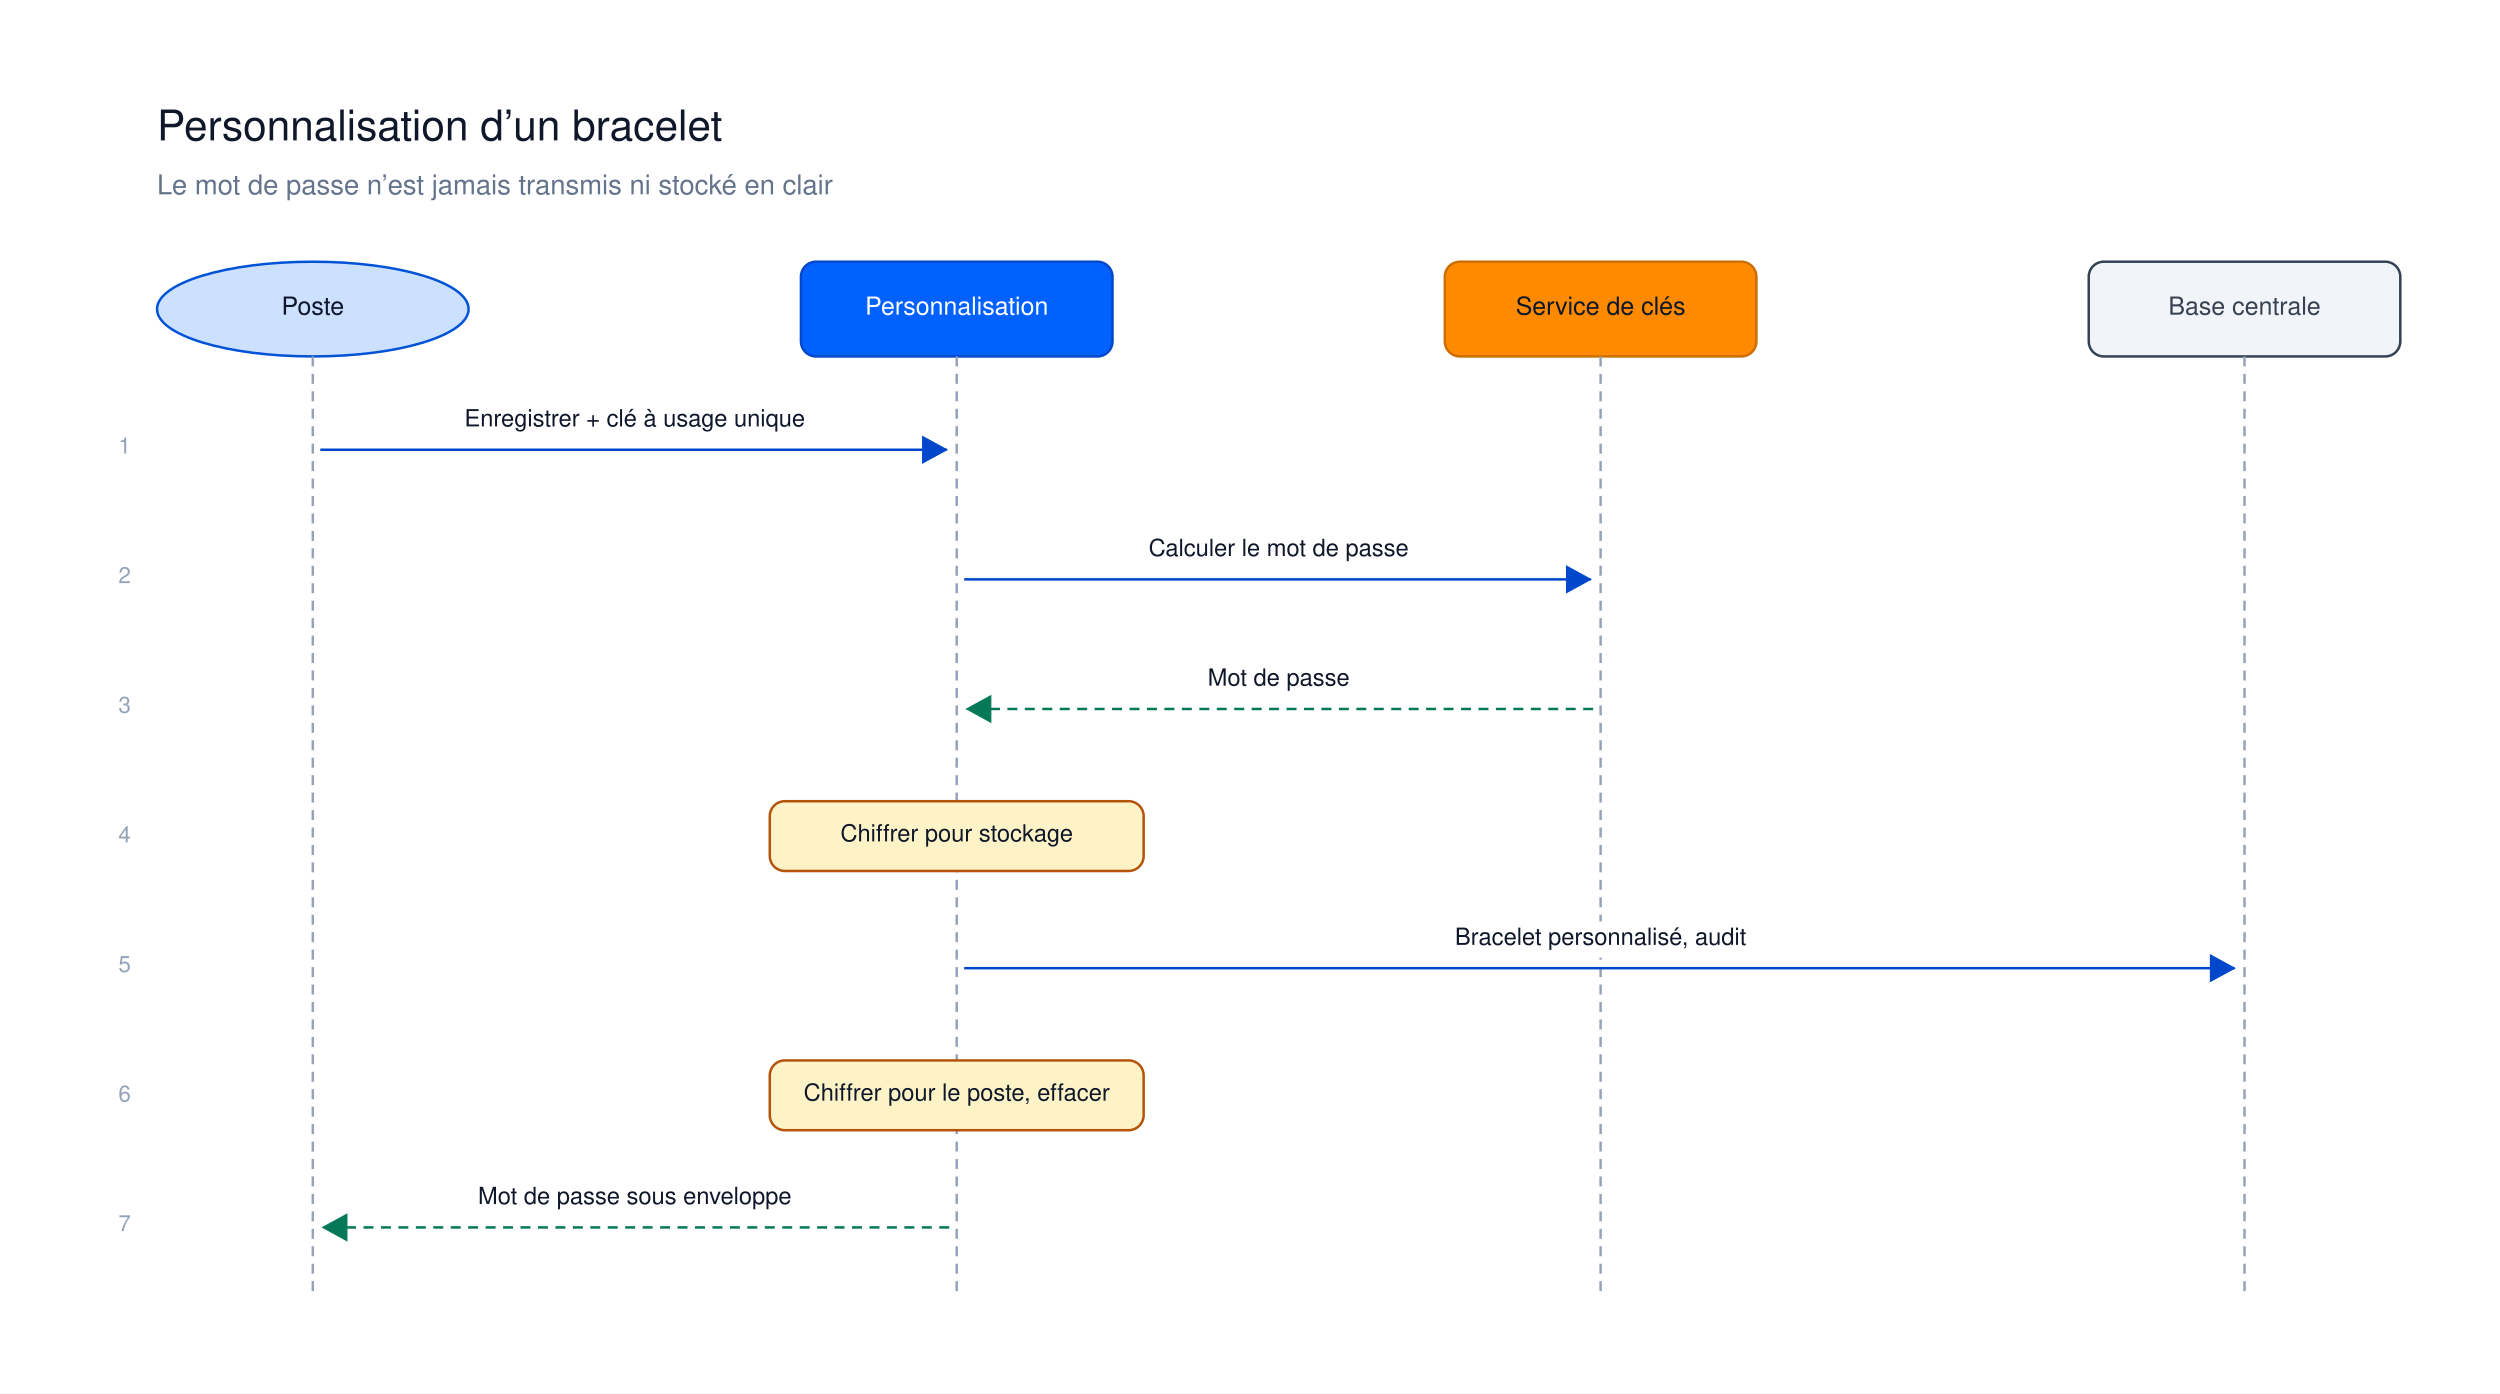
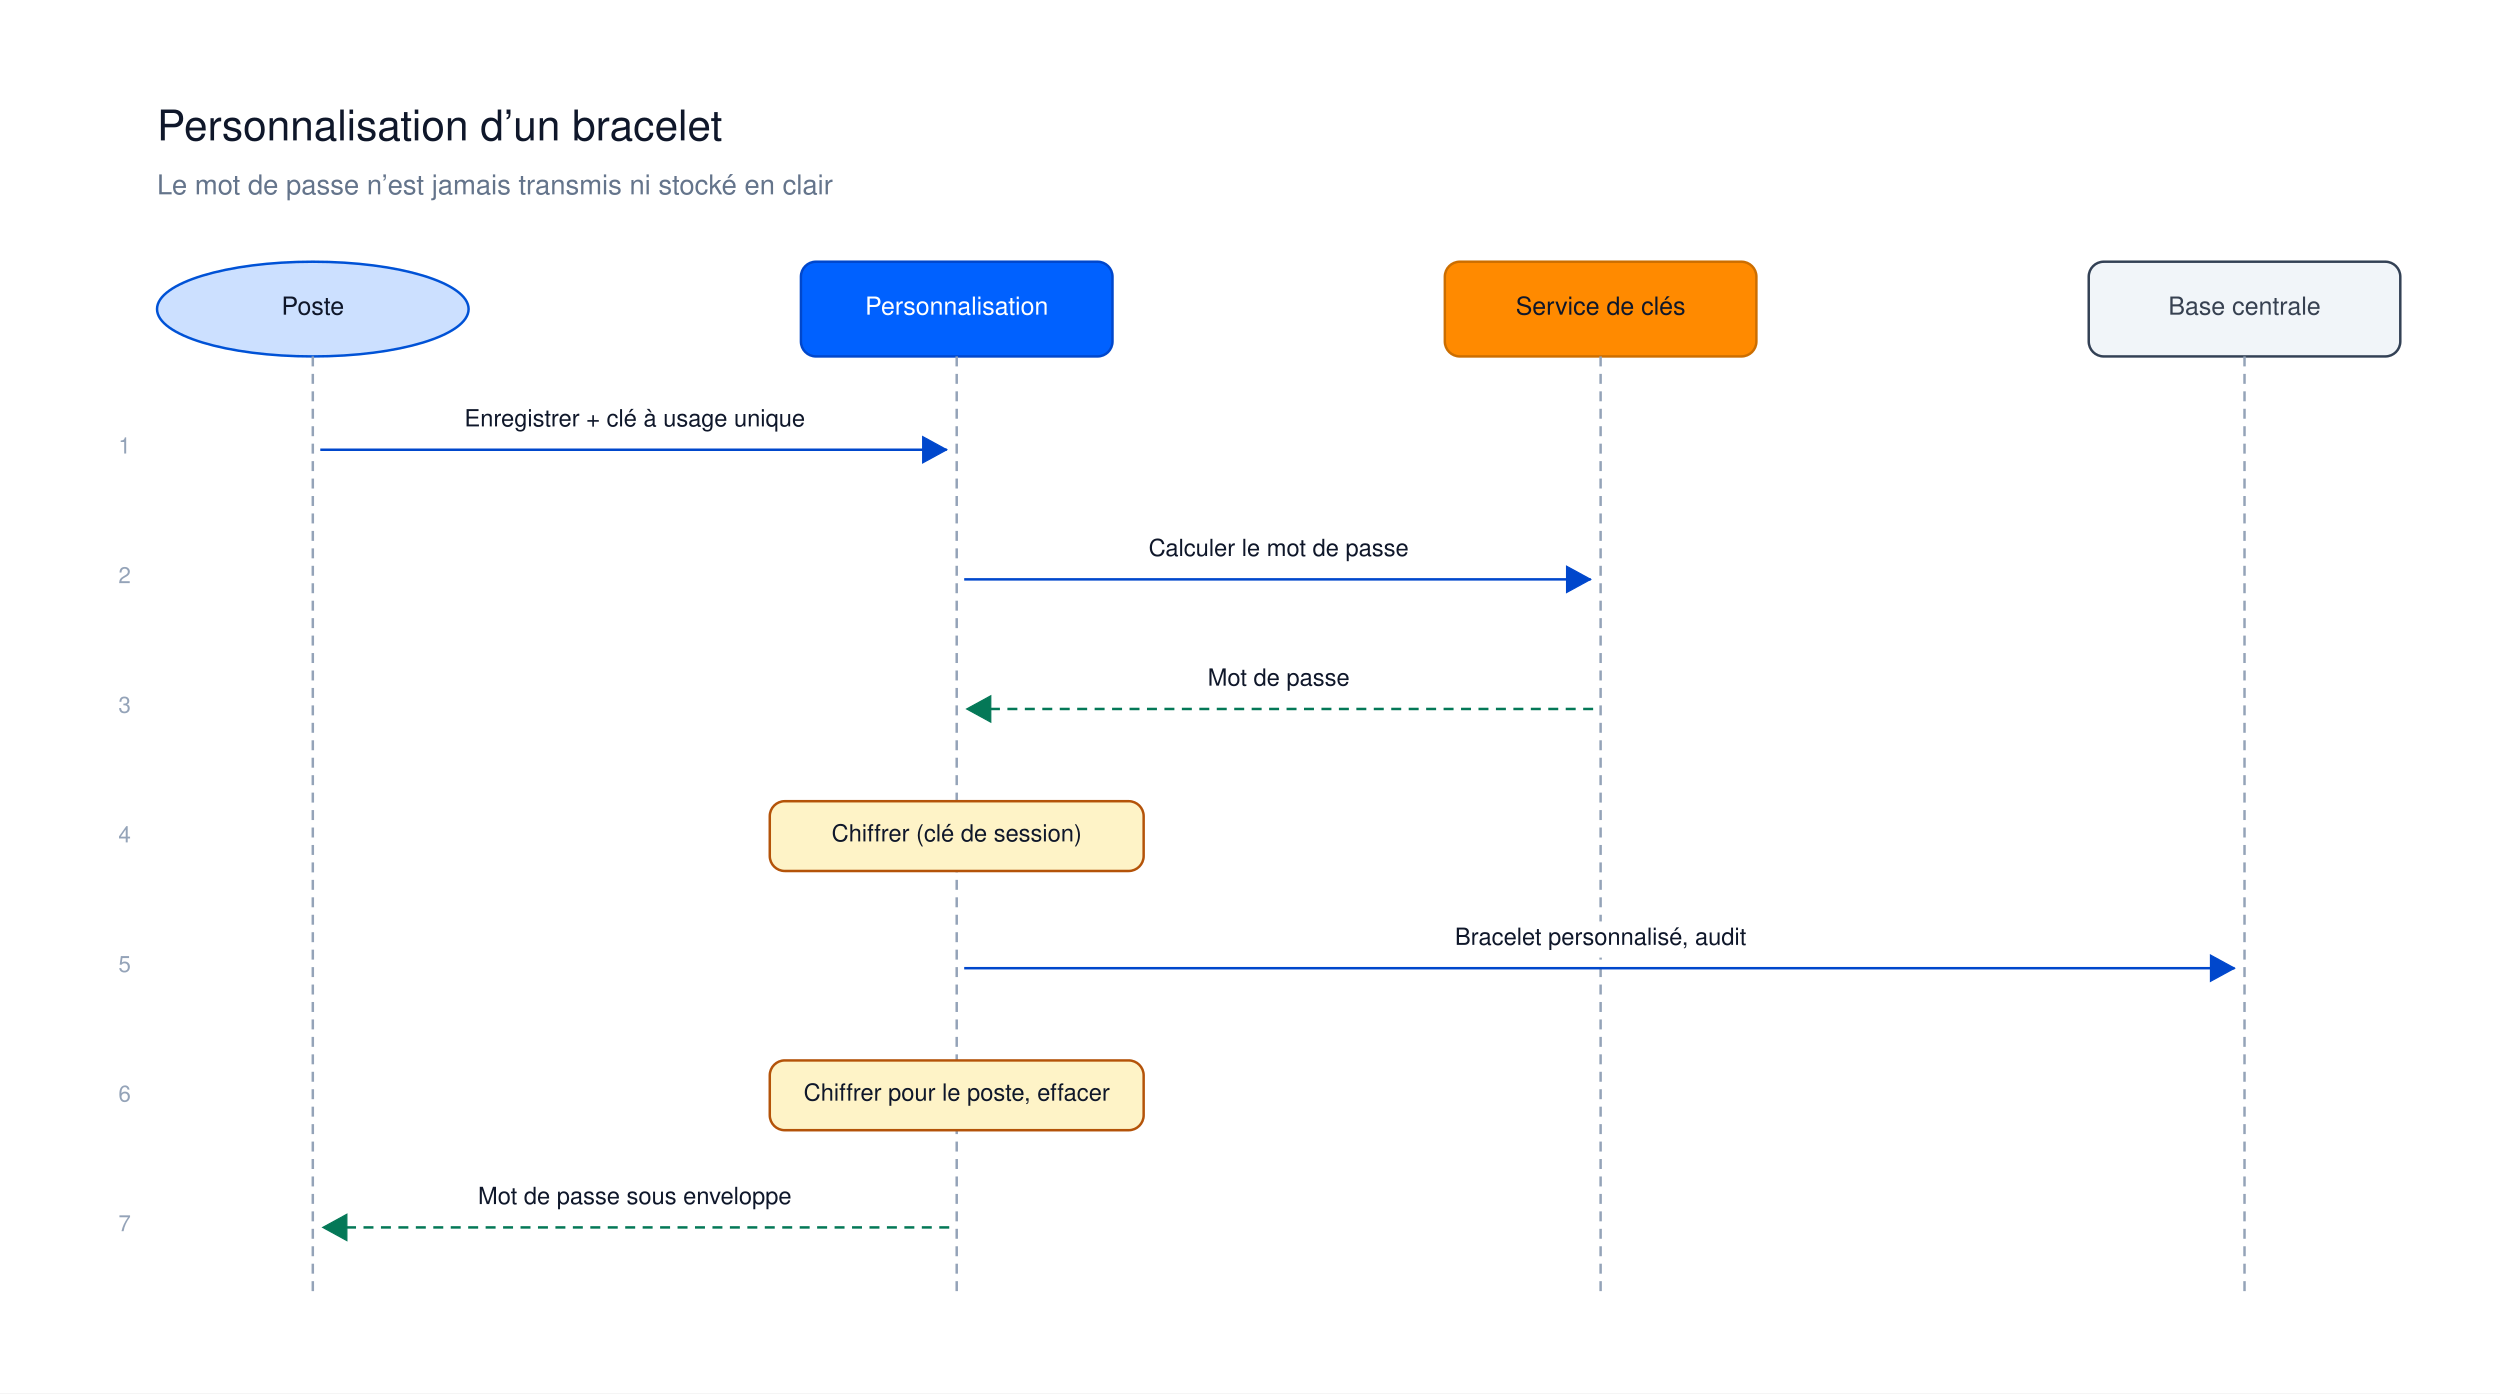
<svg xmlns="http://www.w3.org/2000/svg" width="2006" height="1118" viewBox="0 0 2006 1118">
  <rect width="100%" height="100%" fill="#FFFFFF" />
  <g transform="translate(66,50)">
    <ellipse cx="185.0" cy="198.0" rx="125.0" ry="38.0" fill="#CCE0FF" stroke="#0052D6" stroke-width="2" />
    <polyline points="185.0,236 185.0,988" fill="none" stroke="#94A3B8" stroke-width="2" stroke-dasharray="8,6" />
    <rect x="576.667" y="160" width="250" height="76" rx="12" ry="12" fill="#0061FF" stroke="#0047CC" stroke-width="2" />
    <polyline points="701.667,236 701.667,988" fill="none" stroke="#94A3B8" stroke-width="2" stroke-dasharray="8,6" />
    <rect x="1093.333" y="160" width="250" height="76" rx="12" ry="12" fill="#FF8A00" stroke="#CC6E00" stroke-width="2" />
    <polyline points="1218.333,236 1218.333,988" fill="none" stroke="#94A3B8" stroke-width="2" stroke-dasharray="8,6" />
    <rect x="1610.0" y="160" width="250" height="76" rx="12" ry="12" fill="#F1F5F9" stroke="#334155" stroke-width="2" />
    <polyline points="1735.0,236 1735.0,988" fill="none" stroke="#94A3B8" stroke-width="2" stroke-dasharray="8,6" />
    <polyline points="191.0,310.88 693.667,310.88" fill="none" stroke="#0047CC" stroke-width="2" />
    <polygon points="693.667,310.88 674.36,321.427 674.36,300.333" fill="#0047CC" stroke="#0047CC" stroke-width="1" />
    <rect x="266.933" y="273.88" width="352.8" height="28" rx="0" ry="0" fill="#FFFFFF" stroke="#FFFFFF" stroke-width="1" />
    <polyline points="707.667,414.88 1210.333,414.88" fill="none" stroke="#0047CC" stroke-width="2" />
    <polygon points="1210.333,414.88 1191.027,425.427 1191.027,404.333" fill="#0047CC" stroke="#0047CC" stroke-width="1" />
    <rect x="825.2" y="377.88" width="269.6" height="28" rx="0" ry="0" fill="#FFFFFF" stroke="#FFFFFF" stroke-width="1" />
    <polyline points="1212.333,518.88 709.667,518.88" fill="none" stroke="#047857" stroke-width="2" stroke-dasharray="8,6" />
    <polygon points="709.667,518.88 728.973,508.333 728.973,529.427" fill="#047857" stroke="#047857" stroke-width="1" />
    <rect x="887.6" y="481.88" width="144.8" height="28" rx="0" ry="0" fill="#FFFFFF" stroke="#FFFFFF" stroke-width="1" />
    <rect x="551.667" y="592.88" width="300" height="56" rx="12" ry="12" fill="#FEF3C7" stroke="#B45309" stroke-width="2" />
    <polyline points="707.667,726.88 1727.0,726.88" fill="none" stroke="#0047CC" stroke-width="2" />
    <polygon points="1727.0,726.88 1707.693,737.427 1707.693,716.333" fill="#0047CC" stroke="#0047CC" stroke-width="1" />
    <rect x="1062.733" y="689.88" width="311.2" height="28" rx="0" ry="0" fill="#FFFFFF" stroke="#FFFFFF" stroke-width="1" />
    <rect x="551.667" y="800.88" width="300" height="56" rx="12" ry="12" fill="#FEF3C7" stroke="#B45309" stroke-width="2" />
    <polyline points="695.667,934.88 193.0,934.88" fill="none" stroke="#047857" stroke-width="2" stroke-dasharray="8,6" />
    <polygon points="193.0,934.88 212.307,924.333 212.307,945.427" fill="#047857" stroke="#047857" stroke-width="1" />
    <rect x="292.933" y="897.88" width="300.8" height="28" rx="0" ry="0" fill="#FFFFFF" stroke="#FFFFFF" stroke-width="1" />
    <text x="60" y="62.65" font-family="Helvetica Neue, Helvetica, Arial, sans-serif" font-size="34" font-weight="400" fill="#0F172A" text-anchor="start">Personnalisation d’un bracelet</text>
    <text x="60" y="105.95" font-family="Helvetica Neue, Helvetica, Arial, sans-serif" font-size="22" font-weight="400" fill="#64748B" text-anchor="start">Le mot de passe n’est jamais transmis ni stocké en clair</text>
    <text x="185.0" y="202.5" font-family="Helvetica Neue, Helvetica, Arial, sans-serif" font-size="20" font-weight="400" fill="#0F172A" text-anchor="middle">Poste</text>
    <text x="701.667" y="202.5" font-family="Helvetica Neue, Helvetica, Arial, sans-serif" font-size="20" font-weight="400" fill="#FFFFFF" text-anchor="middle">Personnalisation</text>
    <text x="1218.333" y="202.5" font-family="Helvetica Neue, Helvetica, Arial, sans-serif" font-size="20" font-weight="400" fill="#0F172A" text-anchor="middle">Service de clés</text>
    <text x="1735.0" y="202.5" font-family="Helvetica Neue, Helvetica, Arial, sans-serif" font-size="20" font-weight="400" fill="#374151" text-anchor="middle">Base centrale</text>
    <text x="443.333" y="292.155" font-family="Helvetica Neue, Helvetica, Arial, sans-serif" font-size="19" font-weight="400" fill="#0F172A" text-anchor="middle">Enregistrer + clé à usage unique</text>
    <text x="34.0" y="313.93" font-family="Helvetica Neue, Helvetica, Arial, sans-serif" font-size="18" font-weight="400" fill="#94A3B8" text-anchor="middle">1</text>
    <text x="960.0" y="396.155" font-family="Helvetica Neue, Helvetica, Arial, sans-serif" font-size="19" font-weight="400" fill="#0F172A" text-anchor="middle">Calculer le mot de passe</text>
    <text x="34.0" y="417.93" font-family="Helvetica Neue, Helvetica, Arial, sans-serif" font-size="18" font-weight="400" fill="#94A3B8" text-anchor="middle">2</text>
    <text x="960.0" y="500.155" font-family="Helvetica Neue, Helvetica, Arial, sans-serif" font-size="19" font-weight="400" fill="#0F172A" text-anchor="middle">Mot de passe</text>
    <text x="34.0" y="521.93" font-family="Helvetica Neue, Helvetica, Arial, sans-serif" font-size="18" font-weight="400" fill="#94A3B8" text-anchor="middle">3</text>
-     <text x="701.667" y="625.155" font-family="Helvetica Neue, Helvetica, Arial, sans-serif" font-size="19" font-weight="400" fill="#0F172A" text-anchor="middle">Chiffrer pour stockage</text>
+     <text x="701.667" y="625.155" font-family="Helvetica Neue, Helvetica, Arial, sans-serif" font-size="19" font-weight="400" fill="#0F172A" text-anchor="middle">Chiffrer (clé de session)</text>
    <text x="34.0" y="625.93" font-family="Helvetica Neue, Helvetica, Arial, sans-serif" font-size="18" font-weight="400" fill="#94A3B8" text-anchor="middle">4</text>
    <text x="1218.333" y="708.155" font-family="Helvetica Neue, Helvetica, Arial, sans-serif" font-size="19" font-weight="400" fill="#0F172A" text-anchor="middle">Bracelet personnalisé, audit</text>
    <text x="34.0" y="729.93" font-family="Helvetica Neue, Helvetica, Arial, sans-serif" font-size="18" font-weight="400" fill="#94A3B8" text-anchor="middle">5</text>
    <text x="701.667" y="833.155" font-family="Helvetica Neue, Helvetica, Arial, sans-serif" font-size="19" font-weight="400" fill="#0F172A" text-anchor="middle">Chiffrer pour le poste, effacer</text>
    <text x="34.0" y="833.93" font-family="Helvetica Neue, Helvetica, Arial, sans-serif" font-size="18" font-weight="400" fill="#94A3B8" text-anchor="middle">6</text>
    <text x="443.333" y="916.155" font-family="Helvetica Neue, Helvetica, Arial, sans-serif" font-size="19" font-weight="400" fill="#0F172A" text-anchor="middle">Mot de passe sous enveloppe</text>
    <text x="34.0" y="937.93" font-family="Helvetica Neue, Helvetica, Arial, sans-serif" font-size="18" font-weight="400" fill="#94A3B8" text-anchor="middle">7</text>
  </g>
</svg>
